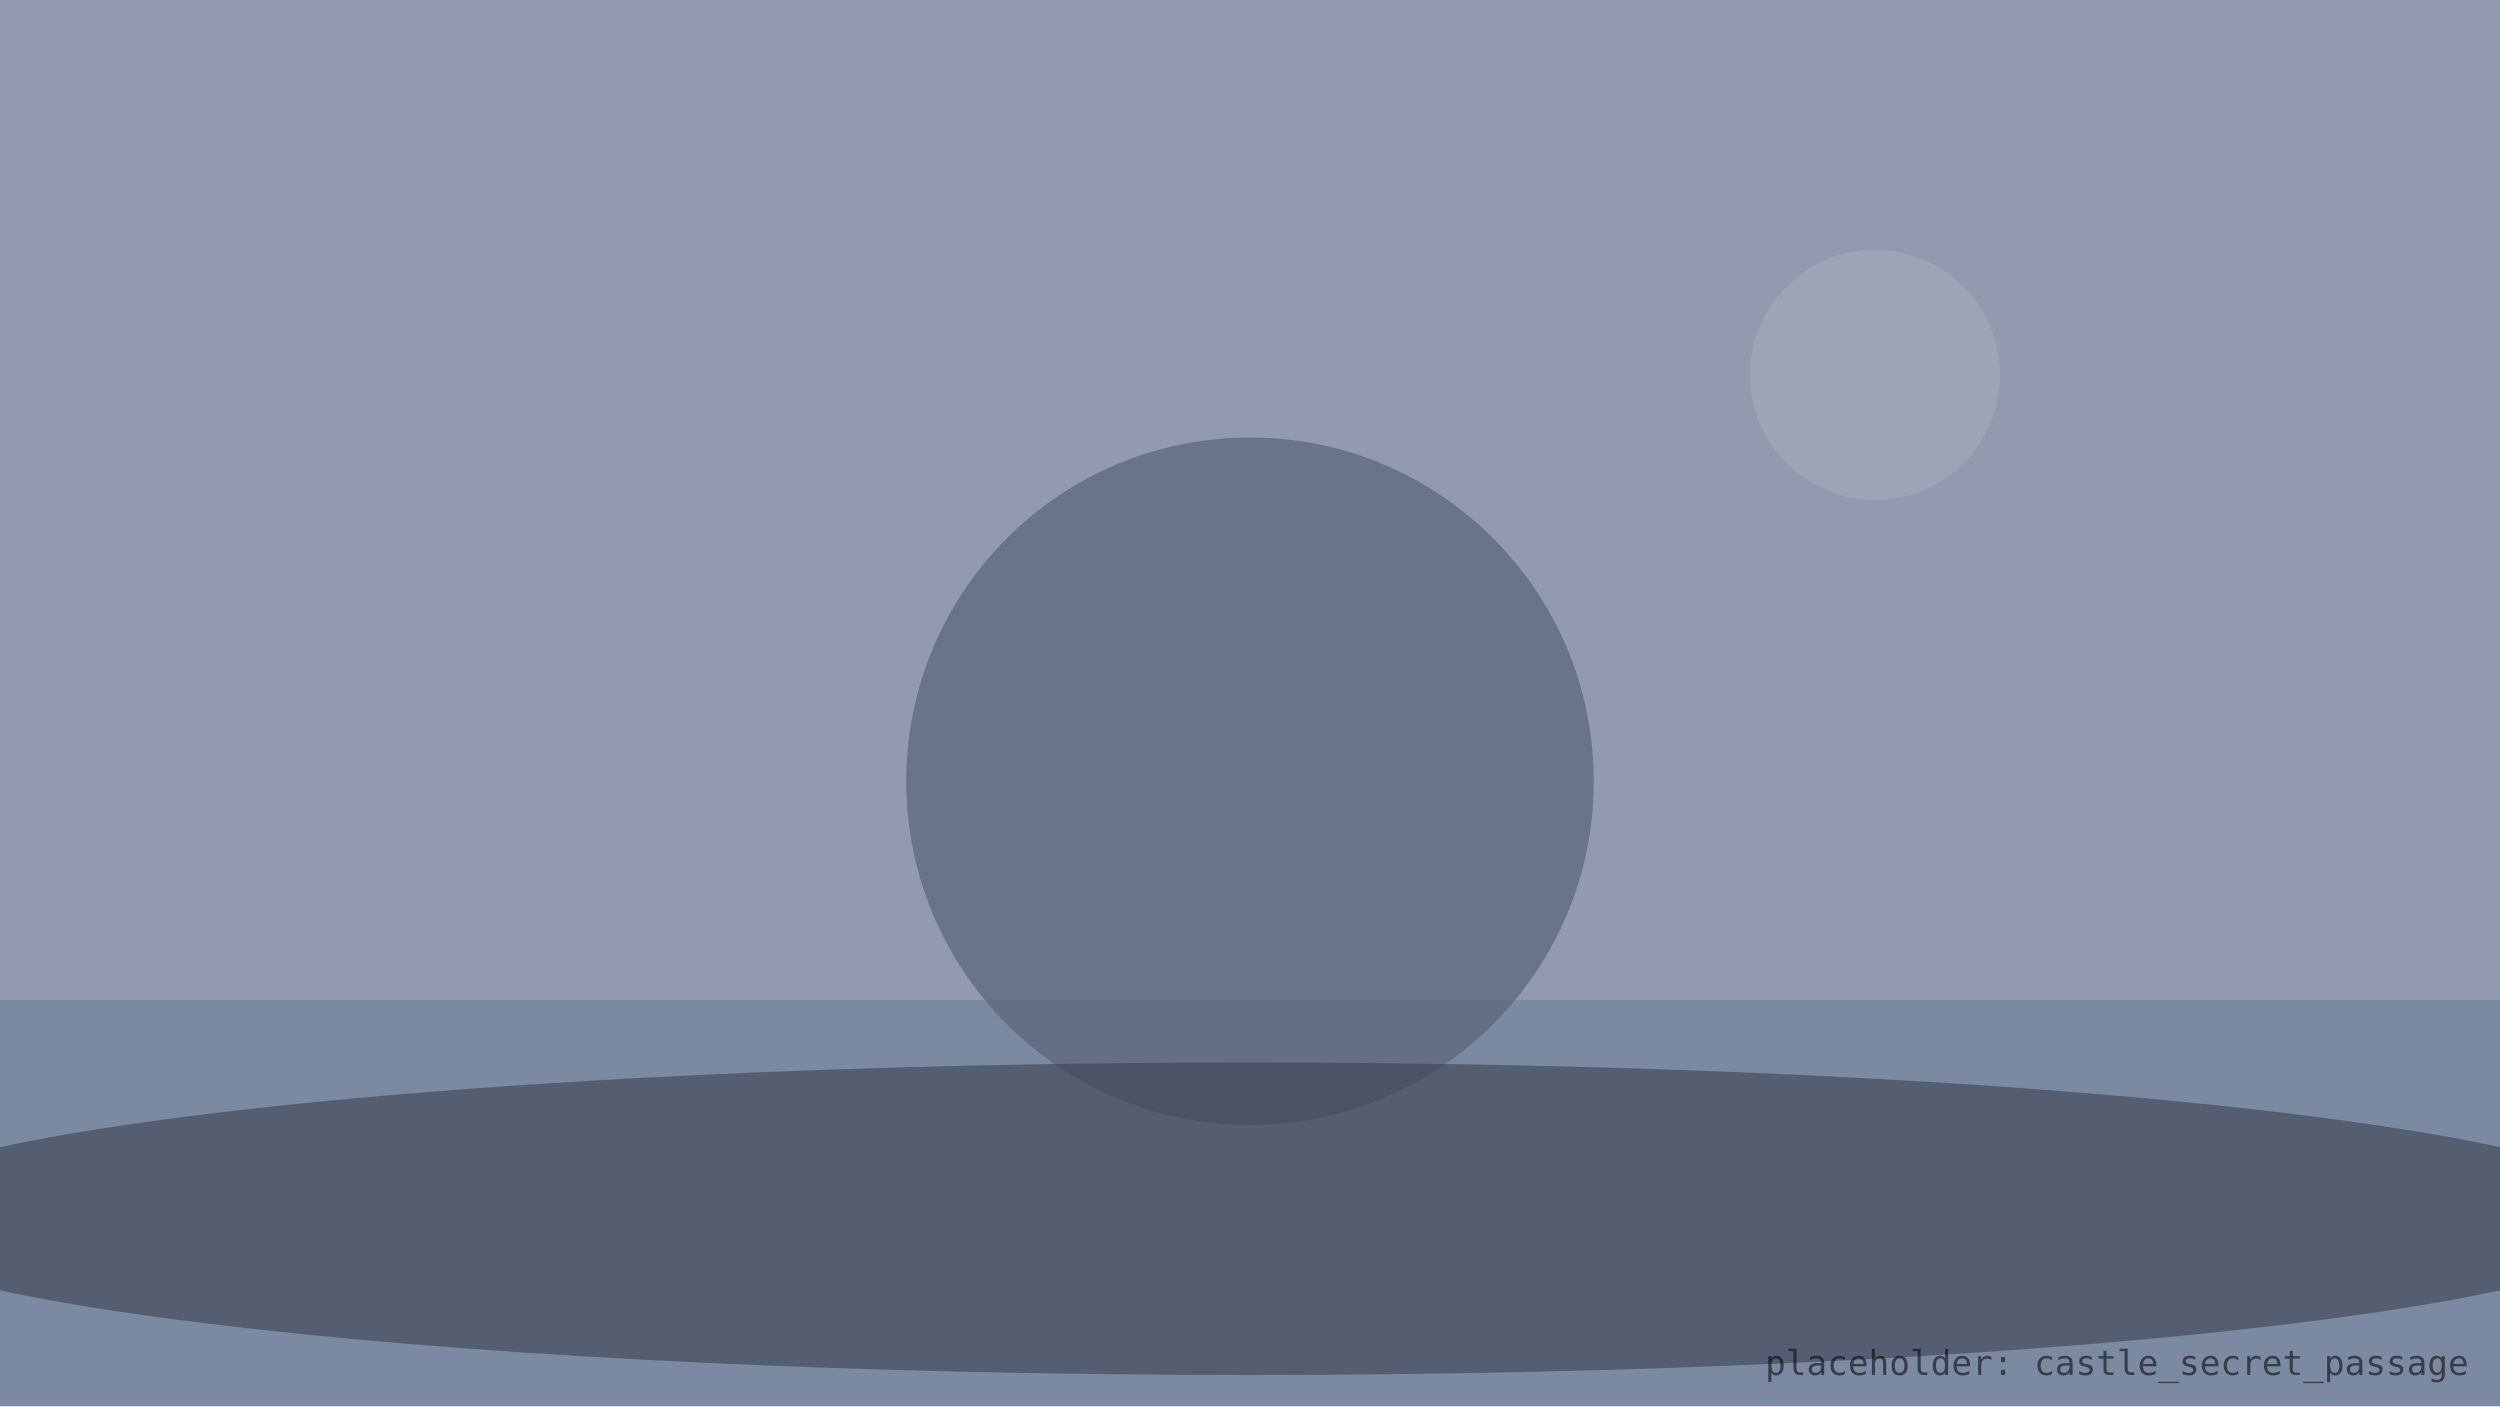
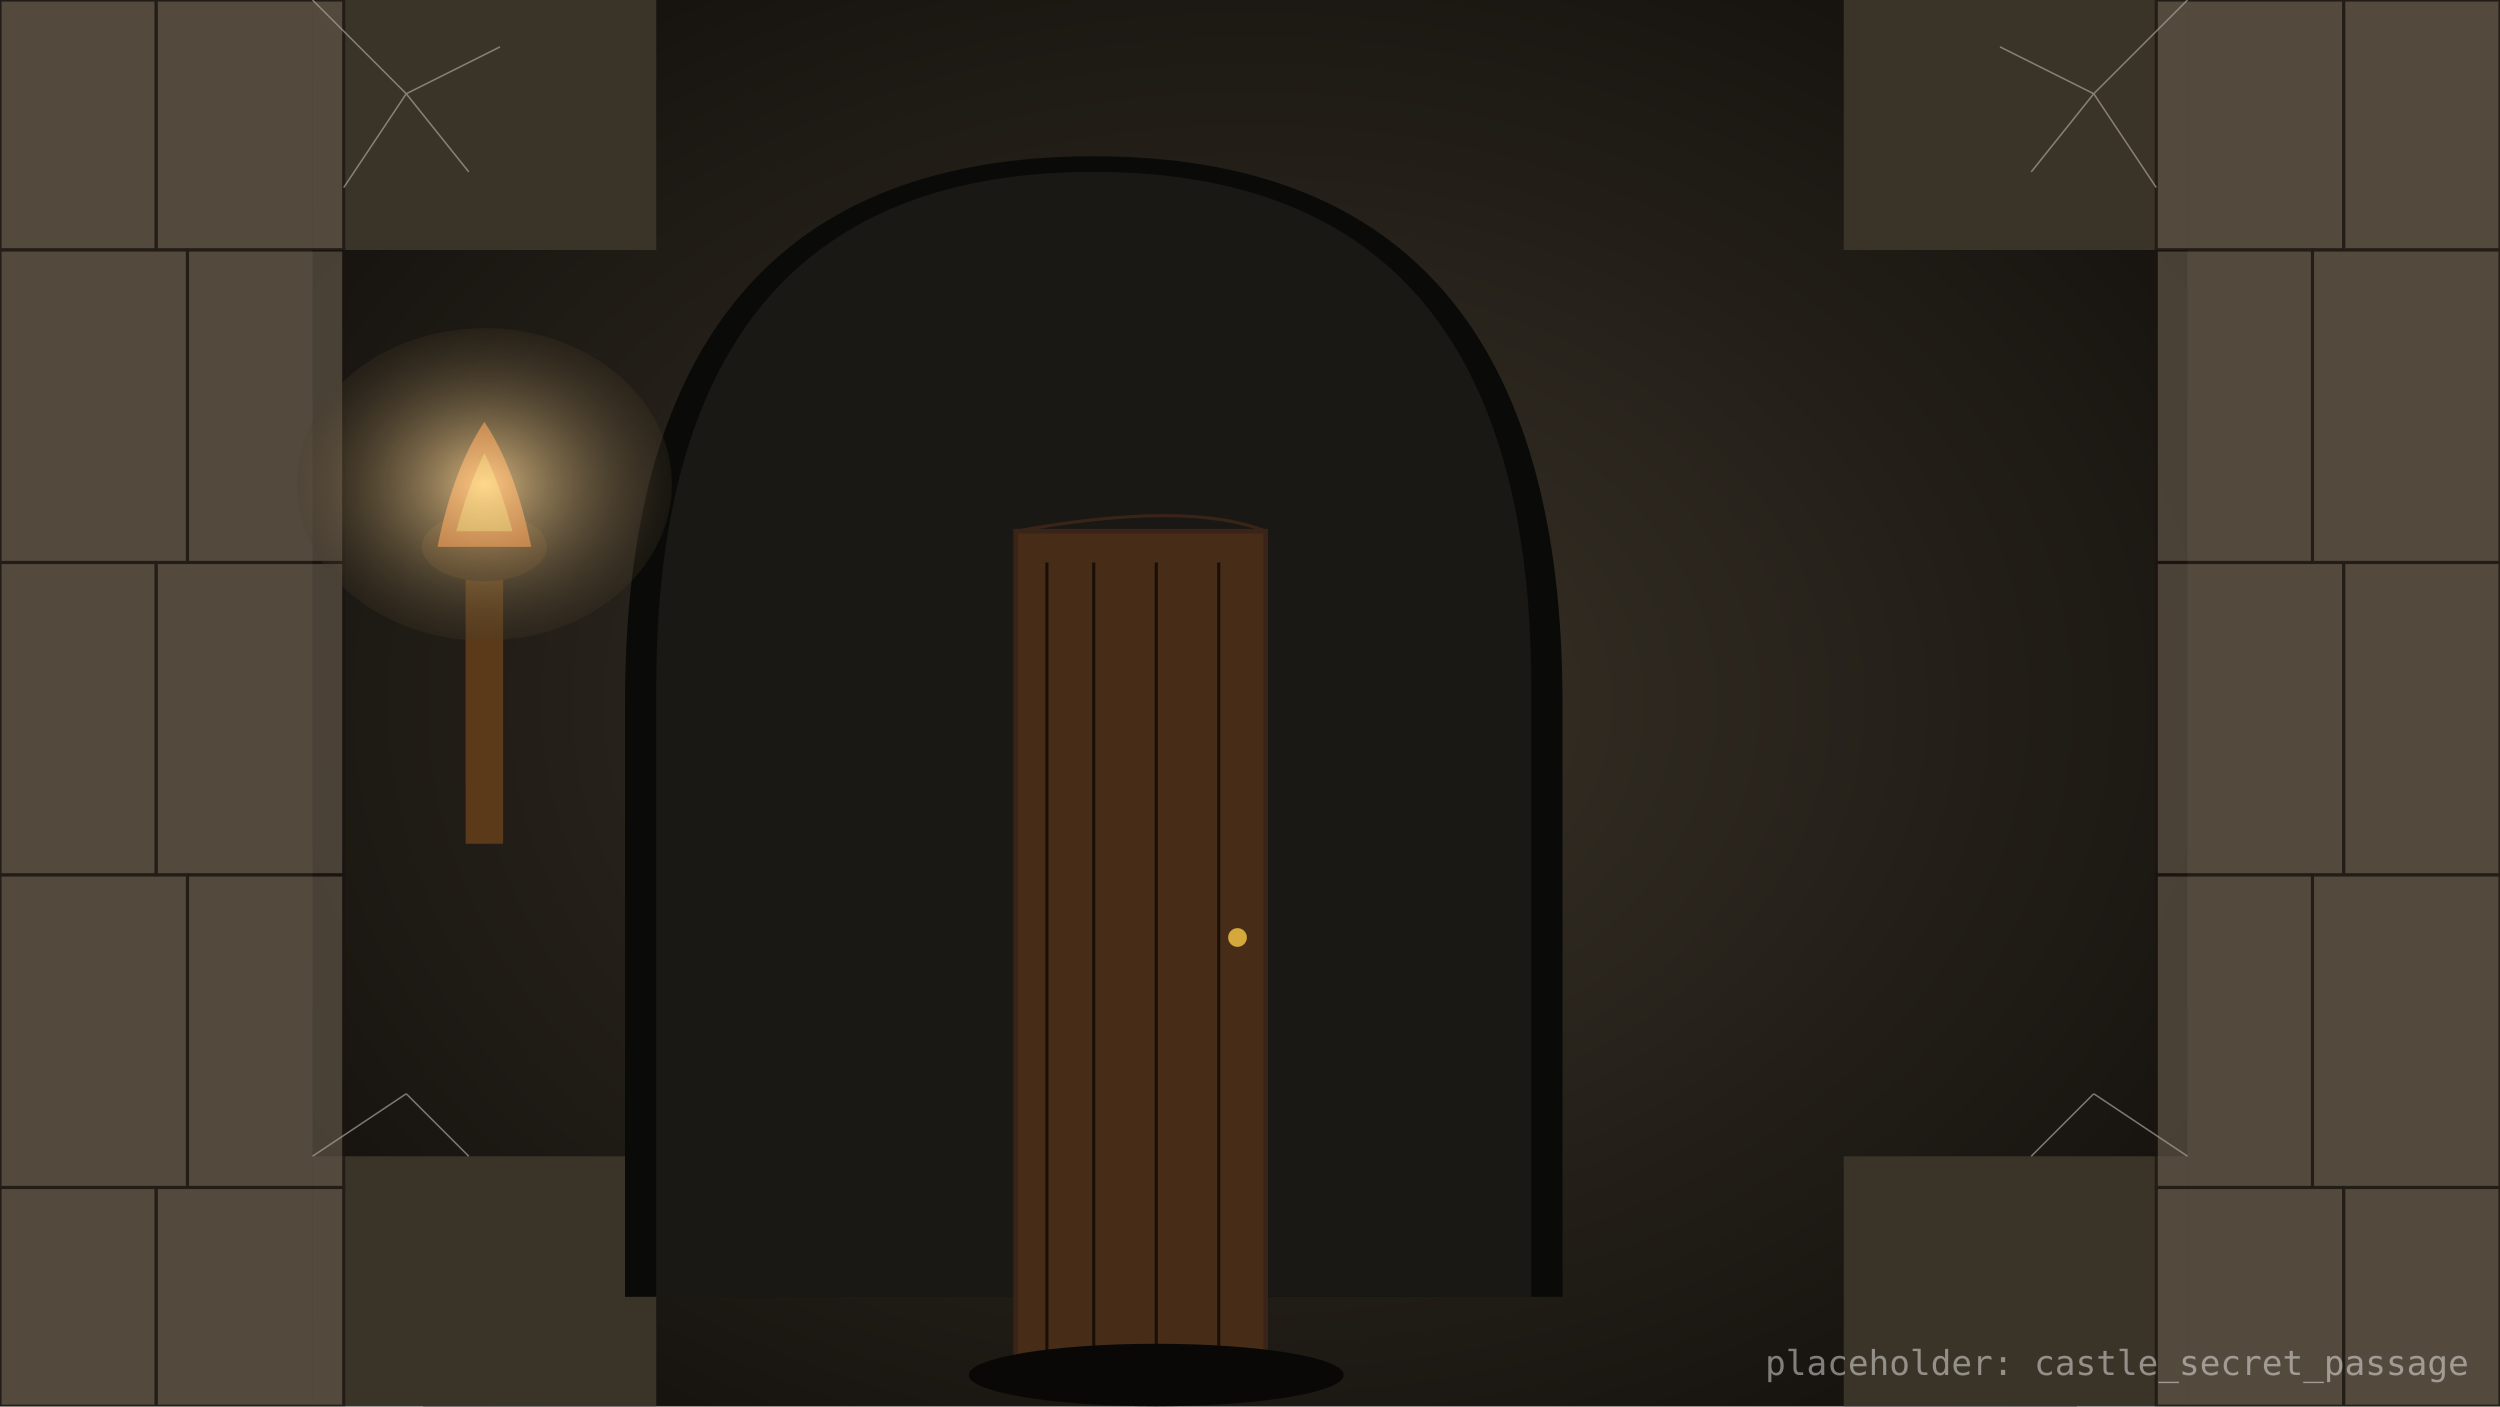
<svg xmlns="http://www.w3.org/2000/svg" viewBox="0 0 1600 900" preserveAspectRatio="xMidYMid slice">
-   <rect width="1600" height="900" fill="#7c8aa1" />
-   <rect width="1600" height="640" fill="#a3a8b8" opacity="0.55" />
-   <circle cx="800" cy="500" r="220" fill="#5a6478" opacity="0.7" />
-   <ellipse cx="800" cy="780" rx="900" ry="100" fill="#3a4150" opacity="0.6" />
-   <circle cx="1200" cy="240" r="80" fill="#a3a8b8" opacity="0.7" />
-   <text x="1580" y="880" text-anchor="end" font-family="ui-monospace, Menlo, monospace" font-size="22" fill="rgba(0,0,0,0.55)">placeholder: castle_secret_passage</text>
+   <defs>
+     <radialGradient id="sp_dark" cx="0.5" cy="0.5" r="0.6">
+       <stop offset="0" stop-color="#3a3328" />
+       <stop offset="1" stop-color="#0a0806" />
+     </radialGradient>
+     <radialGradient id="sp_torch" cx="0.5" cy="0.5" r="0.7">
+       <stop offset="0" stop-color="#ffd896" stop-opacity="0.8" />
+       <stop offset="1" stop-color="#000" stop-opacity="0" />
+     </radialGradient>
+   </defs>
+   <rect width="1600" height="900" fill="#1a1410" />
+   <ellipse cx="800" cy="450" rx="800" ry="600" fill="url(#sp_dark)" />
+   <g fill="#3a3328">
+     <rect x="0" y="0" width="200" height="900" />
+     <rect x="1400" y="0" width="200" height="900" />
+     <rect x="200" y="0" width="220" height="160" />
+     <rect x="1180" y="0" width="220" height="160" />
+     <rect x="200" y="740" width="220" height="160" />
+     <rect x="1180" y="740" width="220" height="160" />
+   </g>
+   <g fill="#5e5246" stroke="#1a1410" stroke-width="2" opacity="0.7">
+     <rect x="0" y="0" width="100" height="160" />
+     <rect x="100" y="0" width="120" height="160" />
+     <rect x="0" y="160" width="120" height="200" />
+     <rect x="120" y="160" width="100" height="200" />
+     <rect x="0" y="360" width="100" height="200" />
+     <rect x="100" y="360" width="120" height="200" />
+     <rect x="0" y="560" width="120" height="200" />
+     <rect x="120" y="560" width="100" height="200" />
+     <rect x="0" y="760" width="100" height="140" />
+     <rect x="100" y="760" width="120" height="140" />
+     <rect x="1380" y="0" width="120" height="160" />
+     <rect x="1500" y="0" width="100" height="160" />
+     <rect x="1380" y="160" width="100" height="200" />
+     <rect x="1480" y="160" width="120" height="200" />
+     <rect x="1380" y="360" width="120" height="200" />
+     <rect x="1500" y="360" width="100" height="200" />
+     <rect x="1380" y="560" width="100" height="200" />
+     <rect x="1480" y="560" width="120" height="200" />
+     <rect x="1380" y="760" width="120" height="140" />
+     <rect x="1500" y="760" width="100" height="140" />
+   </g>
+   <g transform="translate(700 450)">
+     <path d="M0 -350 Q300 -350 300 0 L300 380 L-300 380 L-300 0 Q-300 -350 0 -350 Z" fill="#0a0a08" />
+     <path d="M0 -340 Q280 -340 280 -10 L280 380 L-280 380 L-280 -10 Q-280 -340 0 -340 Z" fill="#1a1814" />
+   </g>
+   <g transform="translate(700 700)">
+     <rect x="-50" y="-360" width="160" height="540" fill="#5a3a18" stroke="#3a2418" stroke-width="3" />
+     <rect x="-50" y="-360" width="160" height="540" fill="#3a2418" opacity="0.6" />
+     <path d="M-50 -360 Q60 -380 110 -360" stroke="#3a2418" stroke-width="2" fill="none" />
+     <line x1="-30" y1="-340" x2="-30" y2="170" stroke="#1a0e08" stroke-width="2" />
+     <line x1="0" y1="-340" x2="0" y2="170" stroke="#1a0e08" stroke-width="2" />
+     <line x1="40" y1="-340" x2="40" y2="170" stroke="#1a0e08" stroke-width="2" />
+     <line x1="80" y1="-340" x2="80" y2="170" stroke="#1a0e08" stroke-width="2" />
+     <circle cx="92" cy="-100" r="6" fill="#d4a83a" />
+     <ellipse cx="40" cy="180" rx="120" ry="20" fill="#0a0806" />
+   </g>
+   <g transform="translate(310 360)">
+     <rect x="-12" y="0" width="24" height="180" fill="#5a3a18" />
+     <ellipse cx="0" cy="-10" rx="40" ry="22" fill="#3a2a18" />
+     <path d="M-30 -10 Q-20 -60 0 -90 Q20 -60 30 -10" fill="#ff8a3a" opacity="0.85" />
+     <path d="M-18 -20 Q-10 -50 0 -70 Q10 -50 18 -20" fill="#ffd060" />
+     <ellipse cx="0" cy="-50" rx="120" ry="100" fill="url(#sp_torch)" />
+   </g>
+   <g stroke="#a8a098" stroke-width="1" fill="none" opacity="0.7">
+     <path d="M200 0 L260 60 L220 120" />
+     <path d="M260 60 L320 30" />
+     <path d="M260 60 L300 110" />
+     <path d="M1400 0 L1340 60 L1380 120" />
+     <path d="M1340 60 L1280 30" />
+     <path d="M1340 60 L1300 110" />
+     <path d="M1400 740 L1340 700" />
+     <path d="M1340 700 L1300 740" />
+     <path d="M200 740 L260 700" />
+     <path d="M260 700 L300 740" />
+   </g>
+   <text x="1580" y="880" text-anchor="end" font-family="ui-monospace, Menlo, monospace" font-size="22" fill="rgba(255,255,255,0.45)">placeholder: castle_secret_passage</text>
</svg>
